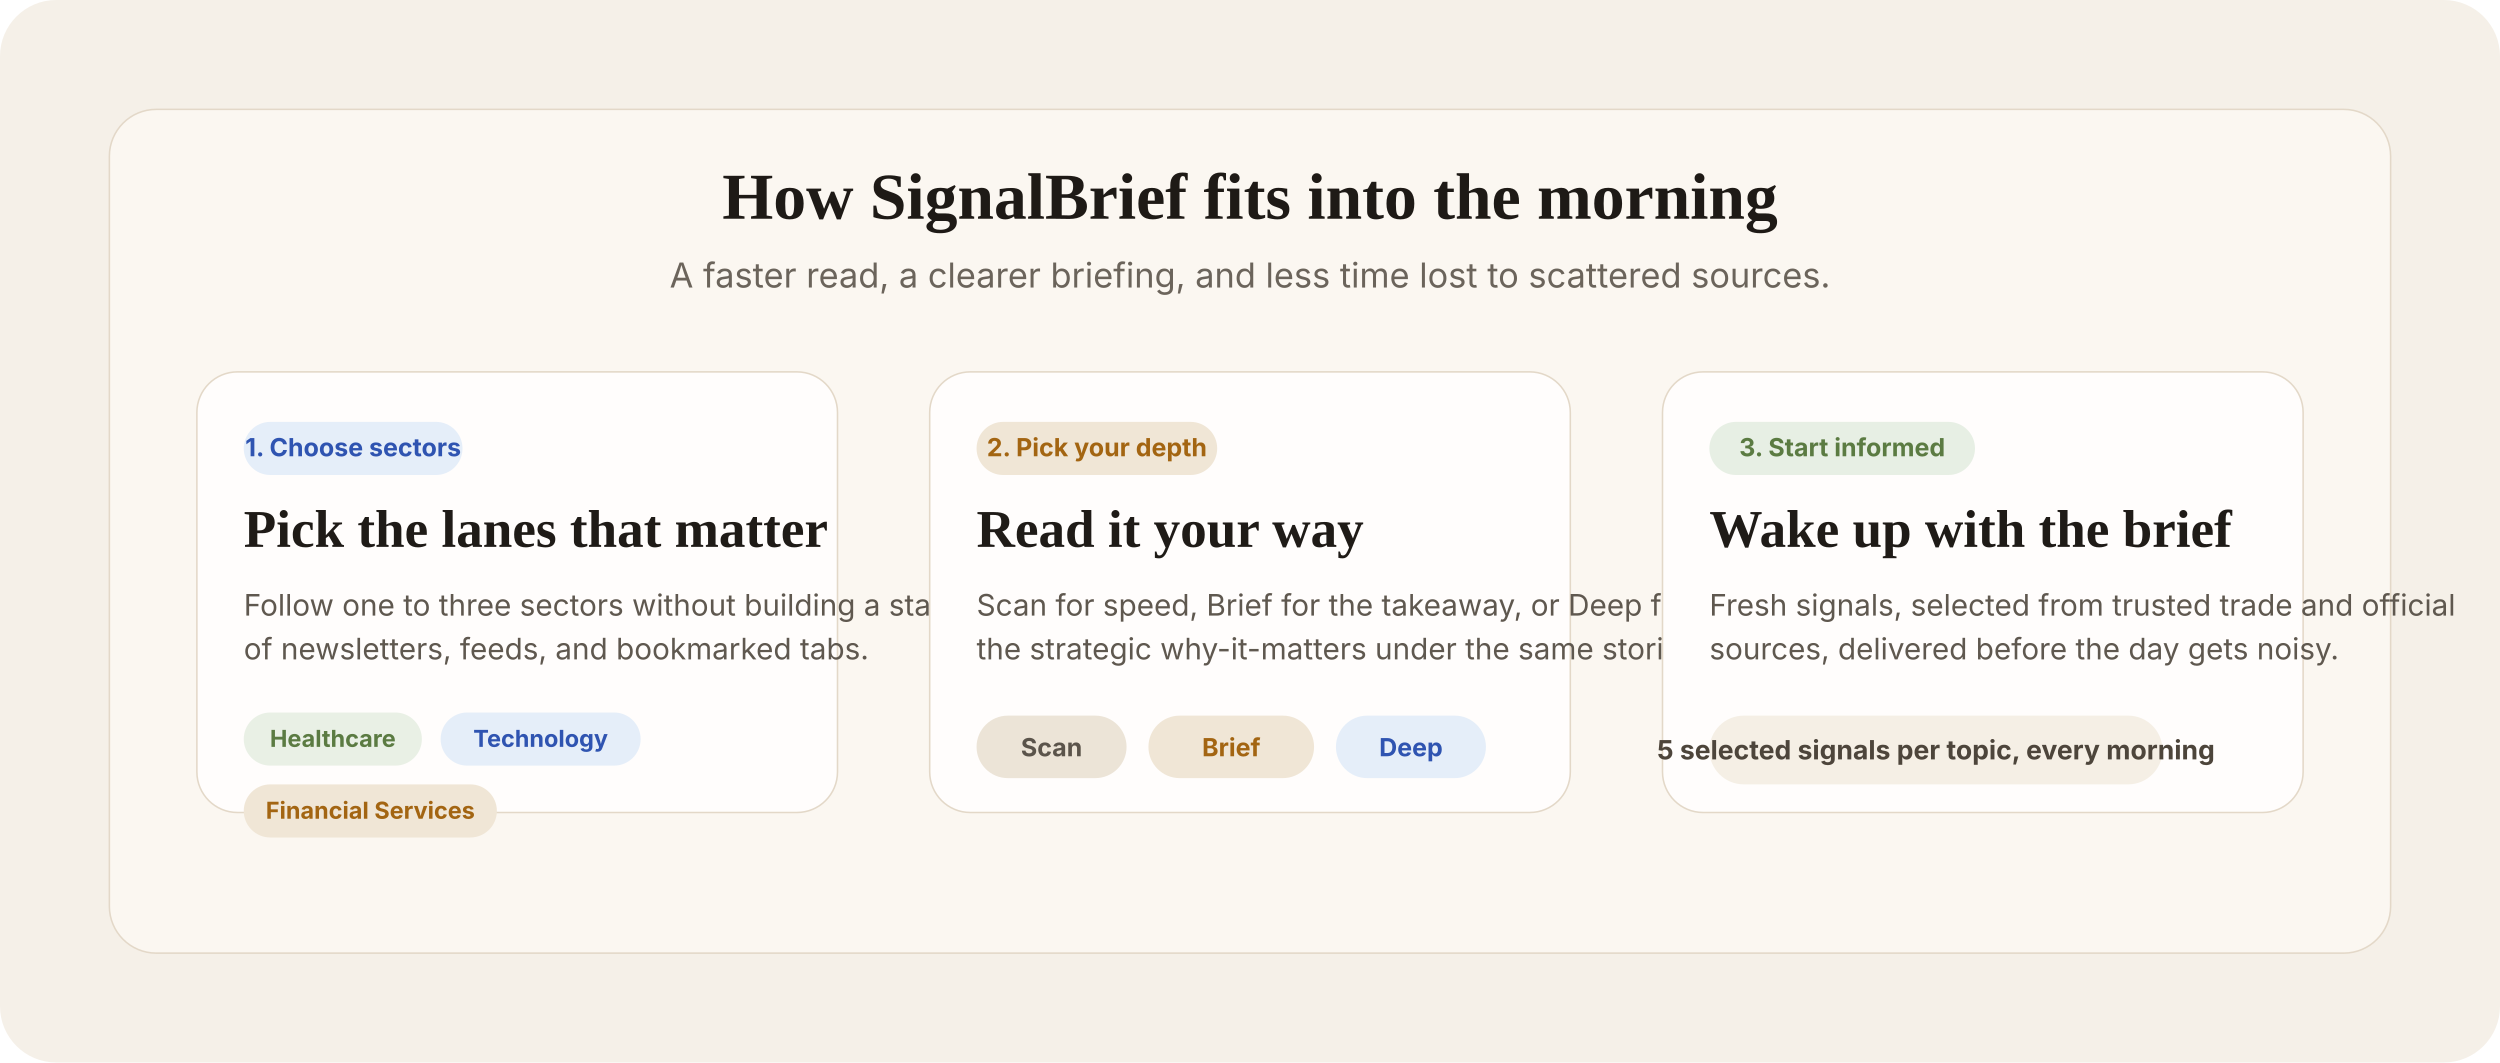
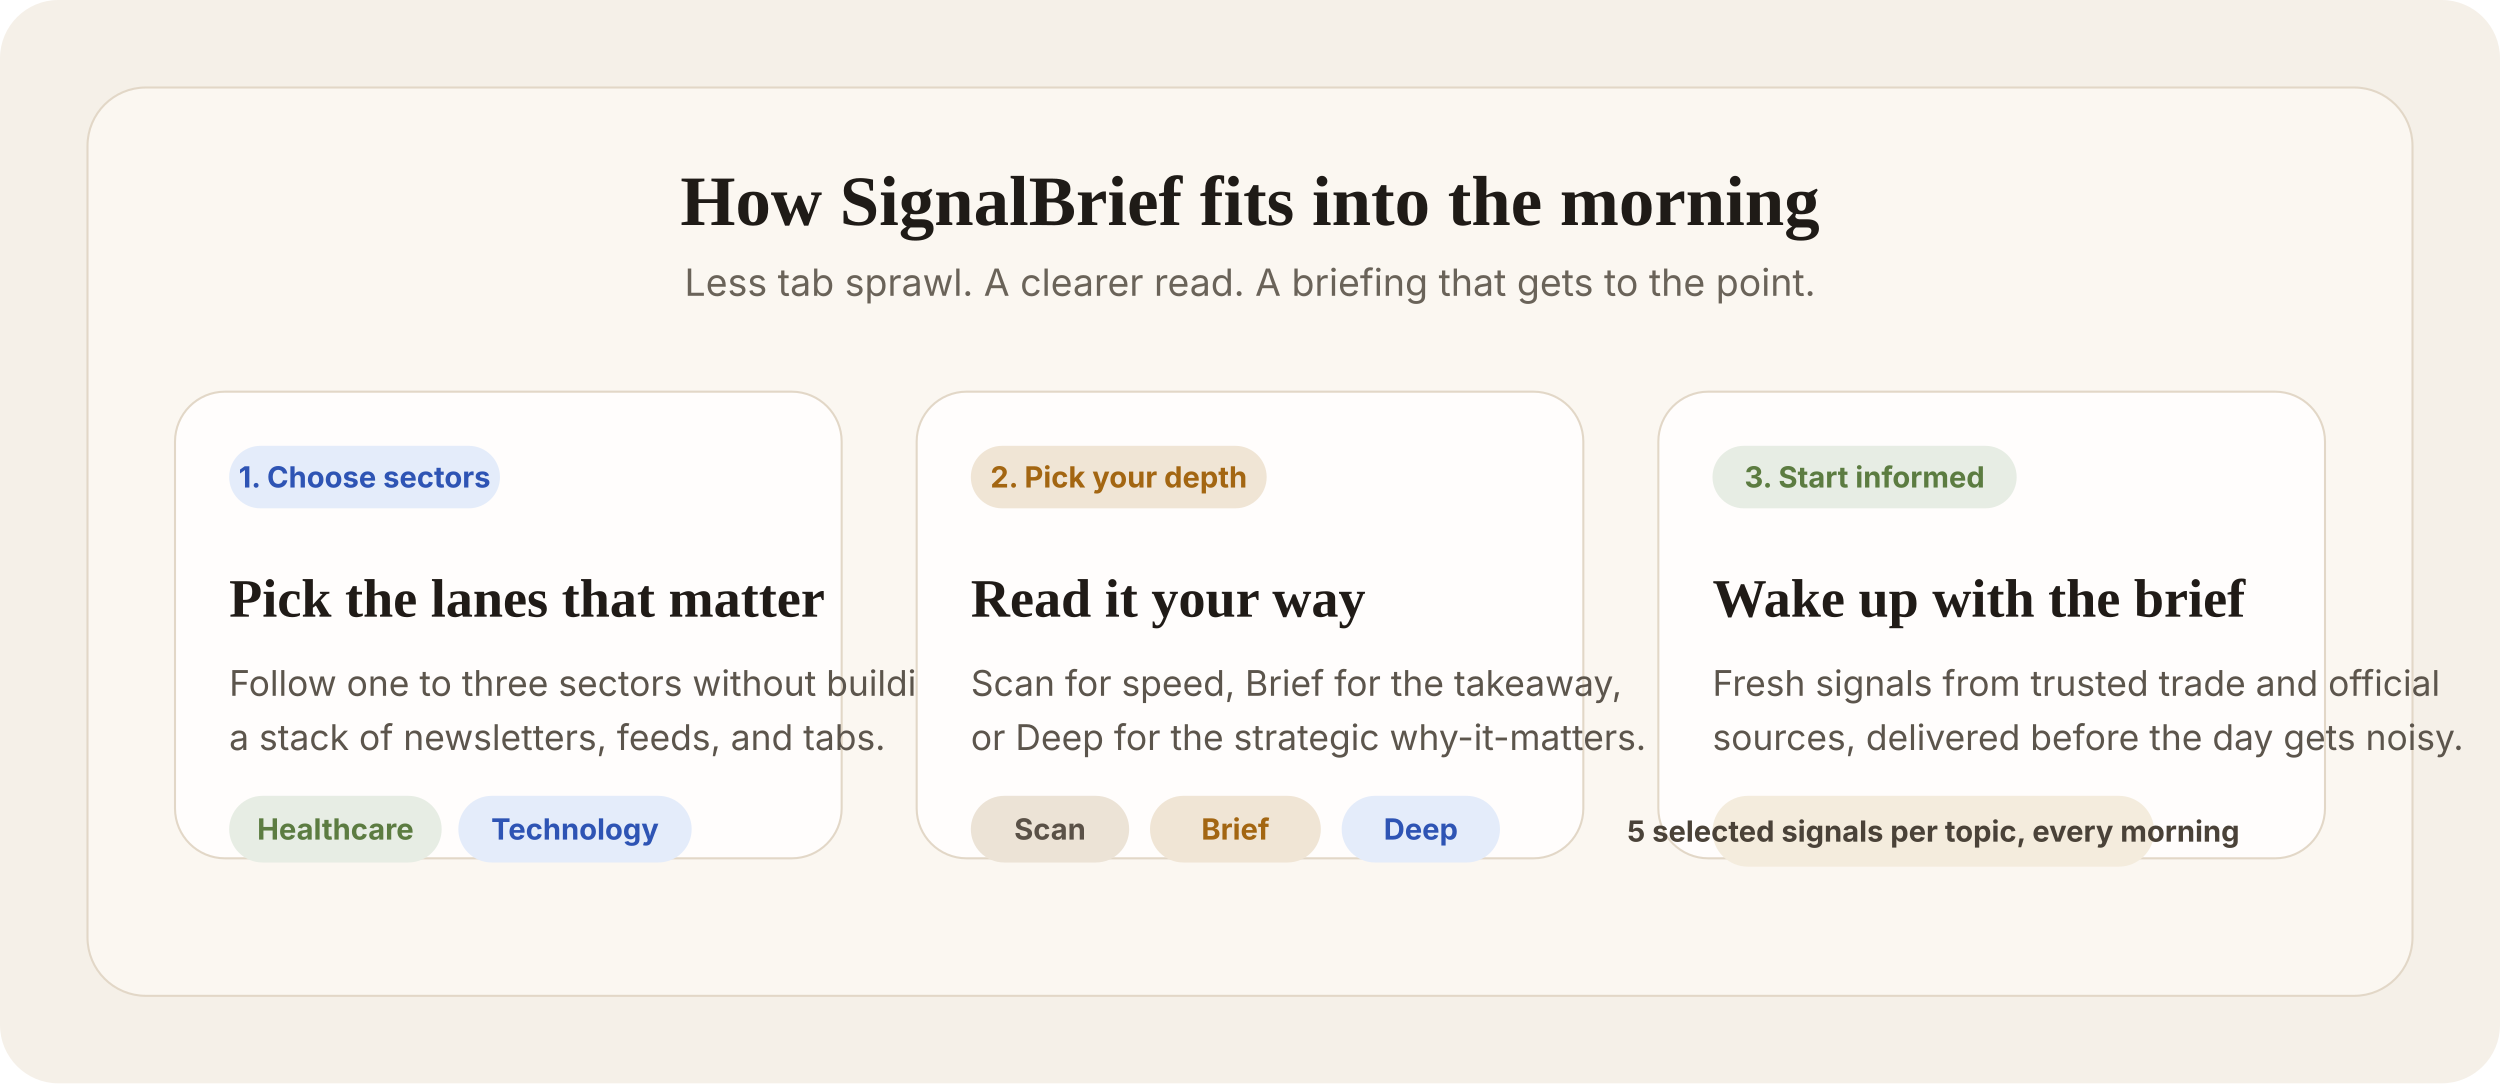
- <svg xmlns="http://www.w3.org/2000/svg" width="1600" height="680" viewBox="0 0 1600 680" fill="none">
-   <rect width="1600" height="680" rx="36" fill="#F5F0E8" />
-   <rect x="70" y="70" width="1460" height="540" rx="30" fill="#FBF7F1" stroke="#E3D8C8" />
-   <text x="800" y="140" text-anchor="middle" fill="#1E1A16" font-size="42" font-family="Georgia, 'Times New Roman', serif" font-weight="700">How SignalBrief fits into the morning</text>
-   <text x="800" y="184" text-anchor="middle" fill="#6B645B" font-size="22" font-family="Inter, Arial, sans-serif">A faster read, a clearer briefing, and less time lost to scattered sources.</text>
-   <g>
-     <rect x="126" y="238" width="410" height="282" rx="26" fill="#FFFDFC" stroke="#E3D8C8" />
-     <rect x="156" y="270" width="140" height="34" rx="17" fill="#E5EEF9" />
-     <text x="226" y="292" text-anchor="middle" fill="#2F54B1" font-size="16" font-family="Inter, Arial, sans-serif" font-weight="700">1. Choose sectors</text>
-     <text x="156" y="350" fill="#1F1B17" font-size="34" font-family="Georgia, 'Times New Roman', serif" font-weight="700">Pick the lanes that matter</text>
-     <text x="156" y="394" fill="#5F584F" font-size="19" font-family="Inter, Arial, sans-serif">Follow one to three sectors without building a stack</text>
-     <text x="156" y="422" fill="#5F584F" font-size="19" font-family="Inter, Arial, sans-serif">of newsletters, feeds, and bookmarked tabs.</text>
-     <rect x="156" y="456" width="114" height="34" rx="17" fill="#E9F0E5" />
-     <text x="213" y="478" text-anchor="middle" fill="#5B7B42" font-size="15" font-family="Inter, Arial, sans-serif" font-weight="700">Healthcare</text>
-     <rect x="282" y="456" width="128" height="34" rx="17" fill="#E5EEF9" />
-     <text x="346" y="478" text-anchor="middle" fill="#2F54B1" font-size="15" font-family="Inter, Arial, sans-serif" font-weight="700">Technology</text>
-     <rect x="156" y="502" width="162" height="34" rx="17" fill="#F0E6D6" />
-     <text x="237" y="524" text-anchor="middle" fill="#A36512" font-size="15" font-family="Inter, Arial, sans-serif" font-weight="700">Financial Services</text>
-   </g>
-   <g>
-     <rect x="595" y="238" width="410" height="282" rx="26" fill="#FFFDFC" stroke="#E3D8C8" />
-     <rect x="625" y="270" width="154" height="34" rx="17" fill="#F0E6D6" />
-     <text x="702" y="292" text-anchor="middle" fill="#A36512" font-size="16" font-family="Inter, Arial, sans-serif" font-weight="700">2. Pick your depth</text>
-     <text x="625" y="350" fill="#1F1B17" font-size="34" font-family="Georgia, 'Times New Roman', serif" font-weight="700">Read it your way</text>
-     <text x="625" y="394" fill="#5F584F" font-size="19" font-family="Inter, Arial, sans-serif">Scan for speed, Brief for the takeaway, or Deep for</text>
-     <text x="625" y="422" fill="#5F584F" font-size="19" font-family="Inter, Arial, sans-serif">the strategic why-it-matters under the same stories.</text>
-     <rect x="625" y="458" width="96" height="40" rx="20" fill="#ECE4D7" />
-     <text x="673" y="484" text-anchor="middle" fill="#5B544B" font-size="16" font-family="Inter, Arial, sans-serif" font-weight="700">Scan</text>
-     <rect x="735" y="458" width="106" height="40" rx="20" fill="#F0E6D6" />
-     <text x="788" y="484" text-anchor="middle" fill="#A36512" font-size="16" font-family="Inter, Arial, sans-serif" font-weight="700">Brief</text>
-     <rect x="855" y="458" width="96" height="40" rx="20" fill="#E5EEF9" />
-     <text x="903" y="484" text-anchor="middle" fill="#2F54B1" font-size="16" font-family="Inter, Arial, sans-serif" font-weight="700">Deep</text>
-   </g>
-   <g>
-     <rect x="1064" y="238" width="410" height="282" rx="26" fill="#FFFDFC" stroke="#E3D8C8" />
-     <rect x="1094" y="270" width="170" height="34" rx="17" fill="#E7EFE4" />
-     <text x="1179" y="292" text-anchor="middle" fill="#5B7B42" font-size="16" font-family="Inter, Arial, sans-serif" font-weight="700">3. Start informed</text>
-     <text x="1094" y="350" fill="#1F1B17" font-size="34" font-family="Georgia, 'Times New Roman', serif" font-weight="700">Wake up with the brief</text>
-     <text x="1094" y="394" fill="#5F584F" font-size="19" font-family="Inter, Arial, sans-serif">Fresh signals, selected from trusted trade and official</text>
-     <text x="1094" y="422" fill="#5F584F" font-size="19" font-family="Inter, Arial, sans-serif">sources, delivered before the day gets noisy.</text>
-     <rect x="1094" y="458" width="290" height="44" rx="22" fill="#F5EFE5" />
-     <text x="1239" y="486" text-anchor="middle" fill="#4D453B" font-size="17" font-family="Inter, Arial, sans-serif" font-weight="700">5 selected signals per topic, every morning</text>
-   </g>
+ <svg xmlns="http://www.w3.org/2000/svg" width="1200" height="520" viewBox="0 0 1200 520" fill="none">
+   <rect width="1200" height="520" rx="28" fill="#F5F0E8" />
+   <rect x="42" y="42" width="1116" height="436" rx="28" fill="#FBF7F1" stroke="#E2D7C7" />
+   <text x="600" y="108" text-anchor="middle" fill="#1F1B17" font-size="34" font-family="Georgia, 'Times New Roman', serif" font-weight="700">How SignalBrief fits into the morning</text>
+   <text x="600" y="142" text-anchor="middle" fill="#6A6359" font-size="18" font-family="Inter, Arial, sans-serif">Less tab sprawl. A clearer read. A briefing that gets to the point.</text>
+   <rect x="84" y="188" width="320" height="224" rx="24" fill="#FFFDFC" stroke="#E2D7C7" />
+   <rect x="110" y="214" width="130" height="30" rx="15" fill="#E4ECFA" />
+   <text x="175" y="234" text-anchor="middle" fill="#2E54B4" font-size="14" font-family="Inter, Arial, sans-serif" font-weight="700">1. Choose sectors</text>
+   <text x="110" y="296" fill="#201B17" font-size="26" font-family="Georgia, 'Times New Roman', serif" font-weight="700">Pick the lanes that matter</text>
+   <text x="110" y="334" fill="#5C554C" font-size="17" font-family="Inter, Arial, sans-serif">Follow one to three sectors without building</text>
+   <text x="110" y="360" fill="#5C554C" font-size="17" font-family="Inter, Arial, sans-serif">a stack of newsletters, feeds, and tabs.</text>
+   <rect x="110" y="382" width="102" height="32" rx="16" fill="#E7EDE4" />
+   <text x="161" y="403" text-anchor="middle" fill="#5C7C41" font-size="14" font-family="Inter, Arial, sans-serif" font-weight="700">Healthcare</text>
+   <rect x="220" y="382" width="112" height="32" rx="16" fill="#E4ECFA" />
+   <text x="276" y="403" text-anchor="middle" fill="#2E54B4" font-size="14" font-family="Inter, Arial, sans-serif" font-weight="700">Technology</text>
+   <rect x="440" y="188" width="320" height="224" rx="24" fill="#FFFDFC" stroke="#E2D7C7" />
+   <rect x="466" y="214" width="142" height="30" rx="15" fill="#F0E5D5" />
+   <text x="537" y="234" text-anchor="middle" fill="#A36612" font-size="14" font-family="Inter, Arial, sans-serif" font-weight="700">2. Pick your depth</text>
+   <text x="466" y="296" fill="#201B17" font-size="26" font-family="Georgia, 'Times New Roman', serif" font-weight="700">Read it your way</text>
+   <text x="466" y="334" fill="#5C554C" font-size="17" font-family="Inter, Arial, sans-serif">Scan for speed, Brief for the takeaway,</text>
+   <text x="466" y="360" fill="#5C554C" font-size="17" font-family="Inter, Arial, sans-serif">or Deep for the strategic why-it-matters.</text>
+   <rect x="466" y="382" width="76" height="32" rx="16" fill="#ECE3D6" />
+   <text x="504" y="403" text-anchor="middle" fill="#5A5147" font-size="14" font-family="Inter, Arial, sans-serif" font-weight="700">Scan</text>
+   <rect x="552" y="382" width="82" height="32" rx="16" fill="#F0E5D5" />
+   <text x="593" y="403" text-anchor="middle" fill="#A36612" font-size="14" font-family="Inter, Arial, sans-serif" font-weight="700">Brief</text>
+   <rect x="644" y="382" width="76" height="32" rx="16" fill="#E4ECFA" />
+   <text x="682" y="403" text-anchor="middle" fill="#2E54B4" font-size="14" font-family="Inter, Arial, sans-serif" font-weight="700">Deep</text>
+   <rect x="796" y="188" width="320" height="224" rx="24" fill="#FFFDFC" stroke="#E2D7C7" />
+   <rect x="822" y="214" width="146" height="30" rx="15" fill="#E7EDE4" />
+   <text x="895" y="234" text-anchor="middle" fill="#5C7C41" font-size="14" font-family="Inter, Arial, sans-serif" font-weight="700">3. Start informed</text>
+   <text x="822" y="296" fill="#201B17" font-size="26" font-family="Georgia, 'Times New Roman', serif" font-weight="700">Wake up with the brief</text>
+   <text x="822" y="334" fill="#5C554C" font-size="17" font-family="Inter, Arial, sans-serif">Fresh signals from trusted trade and official</text>
+   <text x="822" y="360" fill="#5C554C" font-size="17" font-family="Inter, Arial, sans-serif">sources, delivered before the day gets noisy.</text>
+   <rect x="822" y="382" width="212" height="34" rx="17" fill="#F4ECDD" />
+   <text x="928" y="404" text-anchor="middle" fill="#4A4238" font-size="14" font-family="Inter, Arial, sans-serif" font-weight="700">5 selected signals per topic, every morning</text>
</svg>
